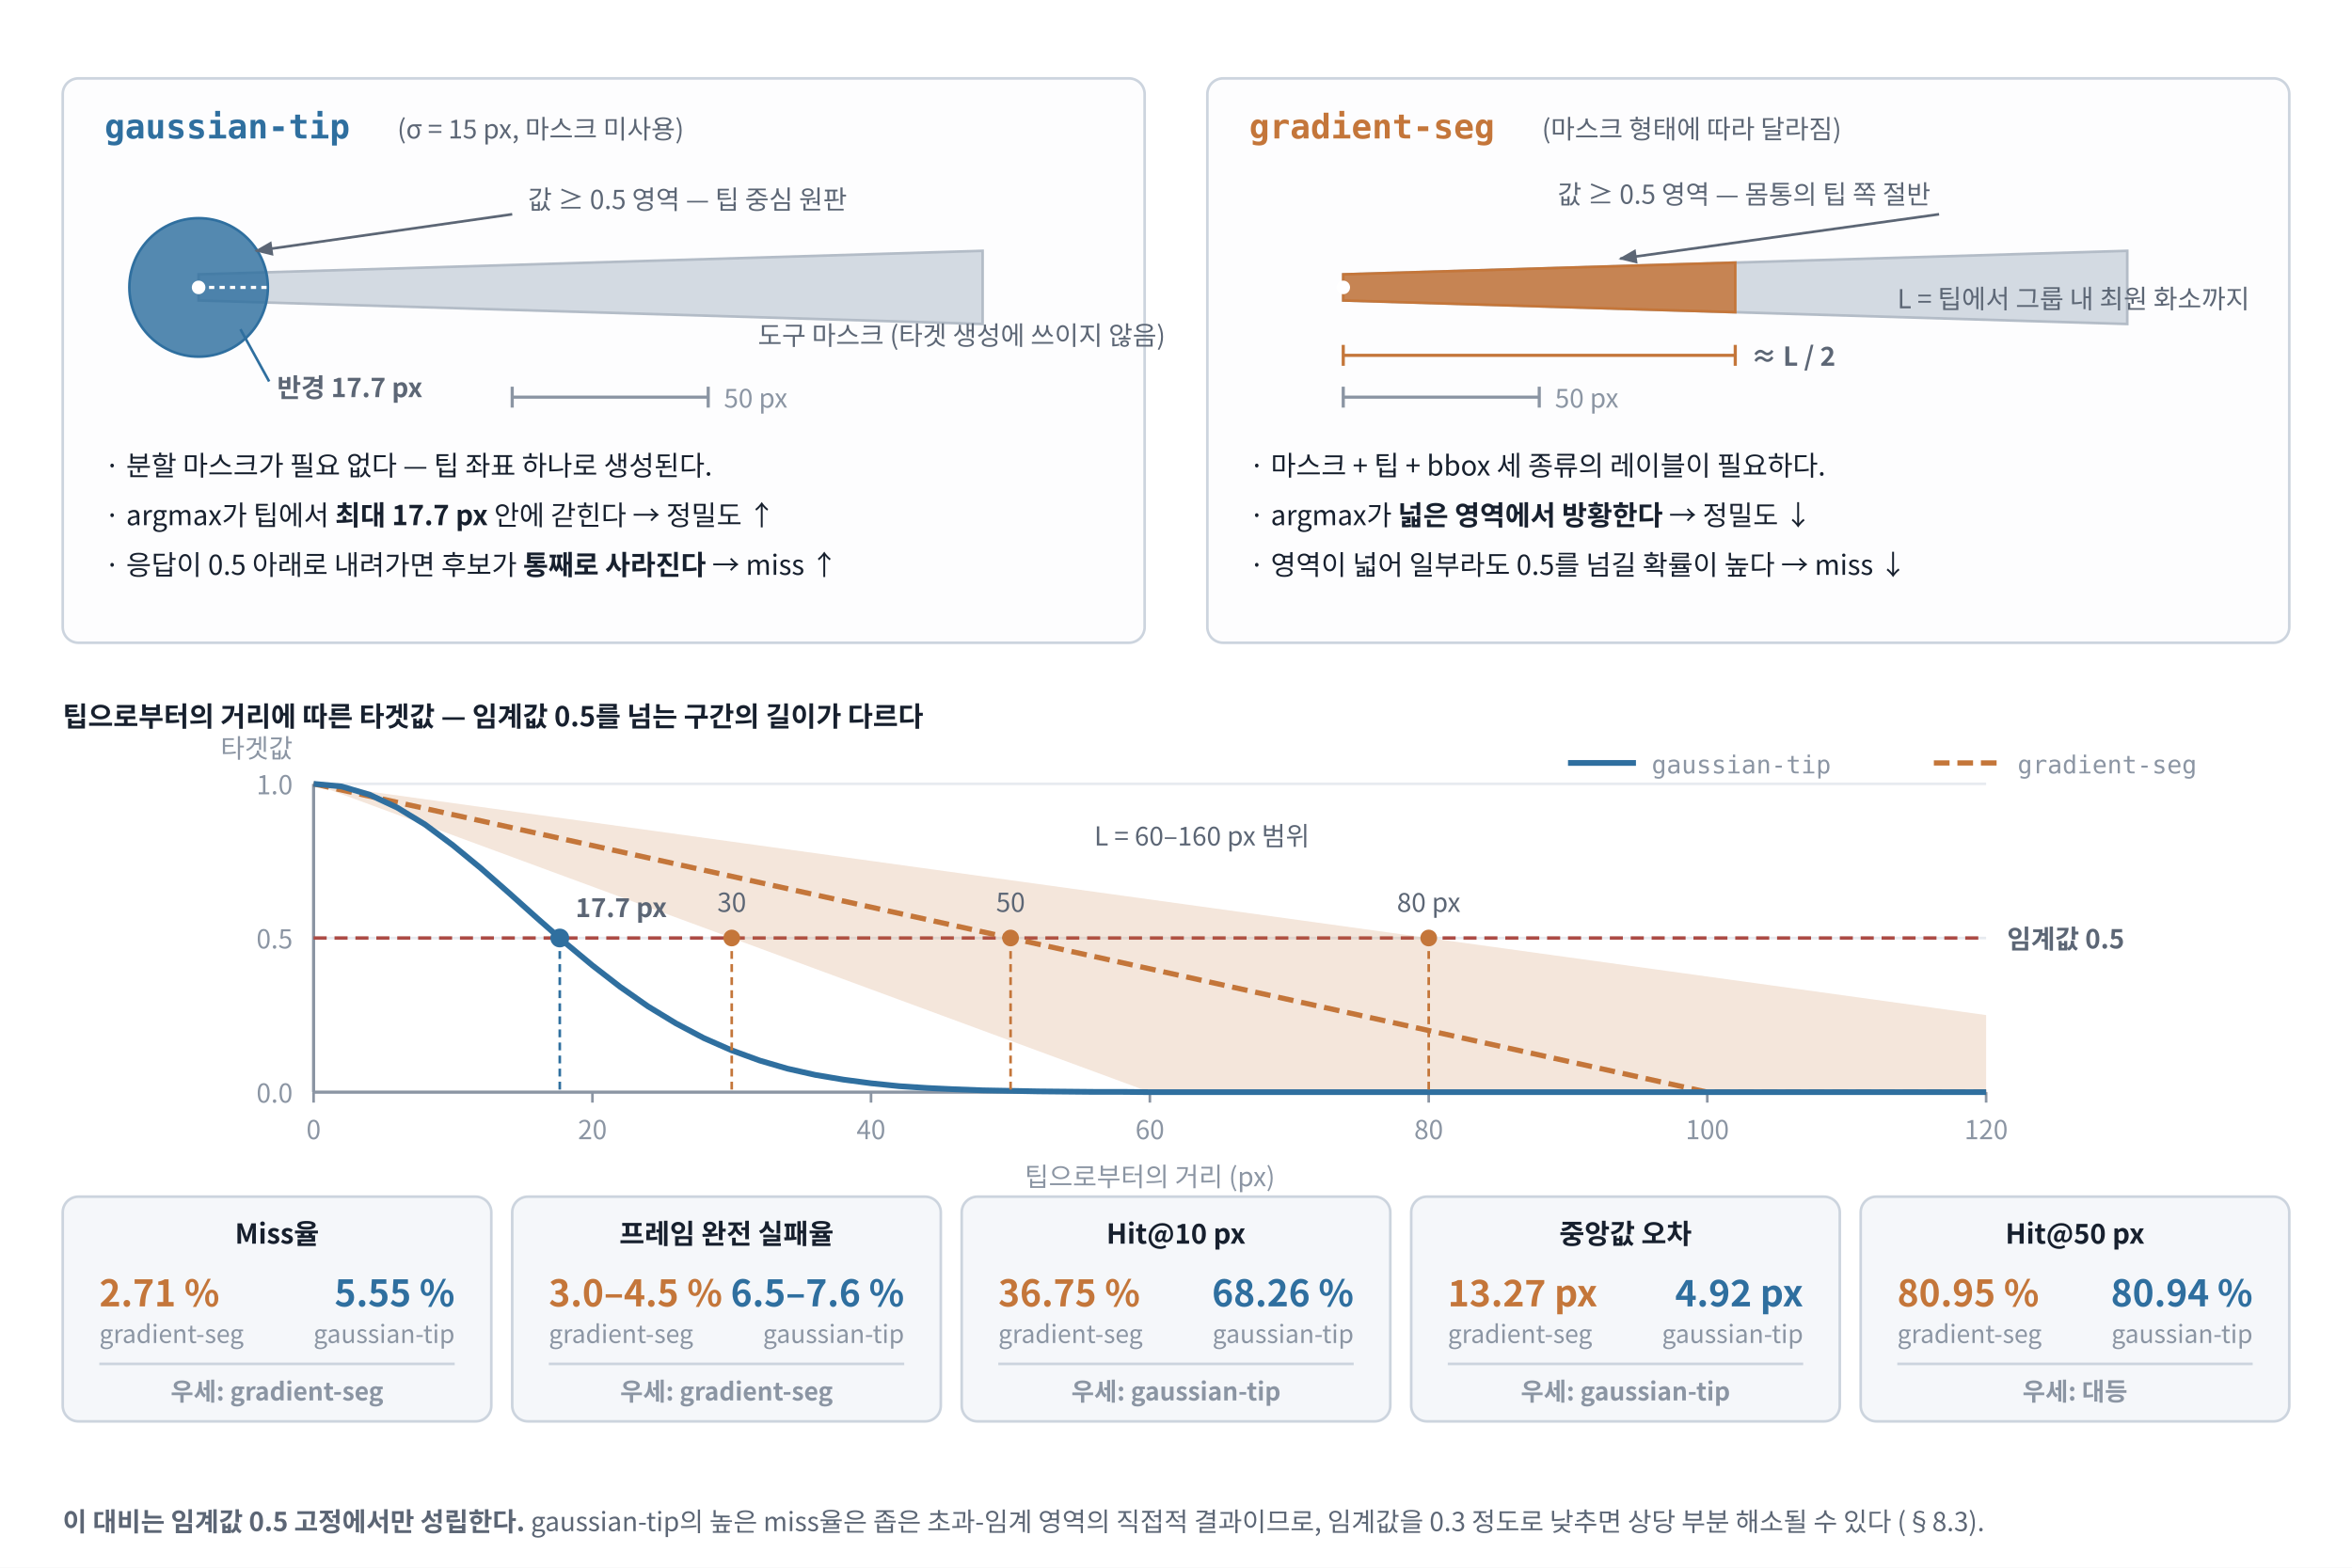
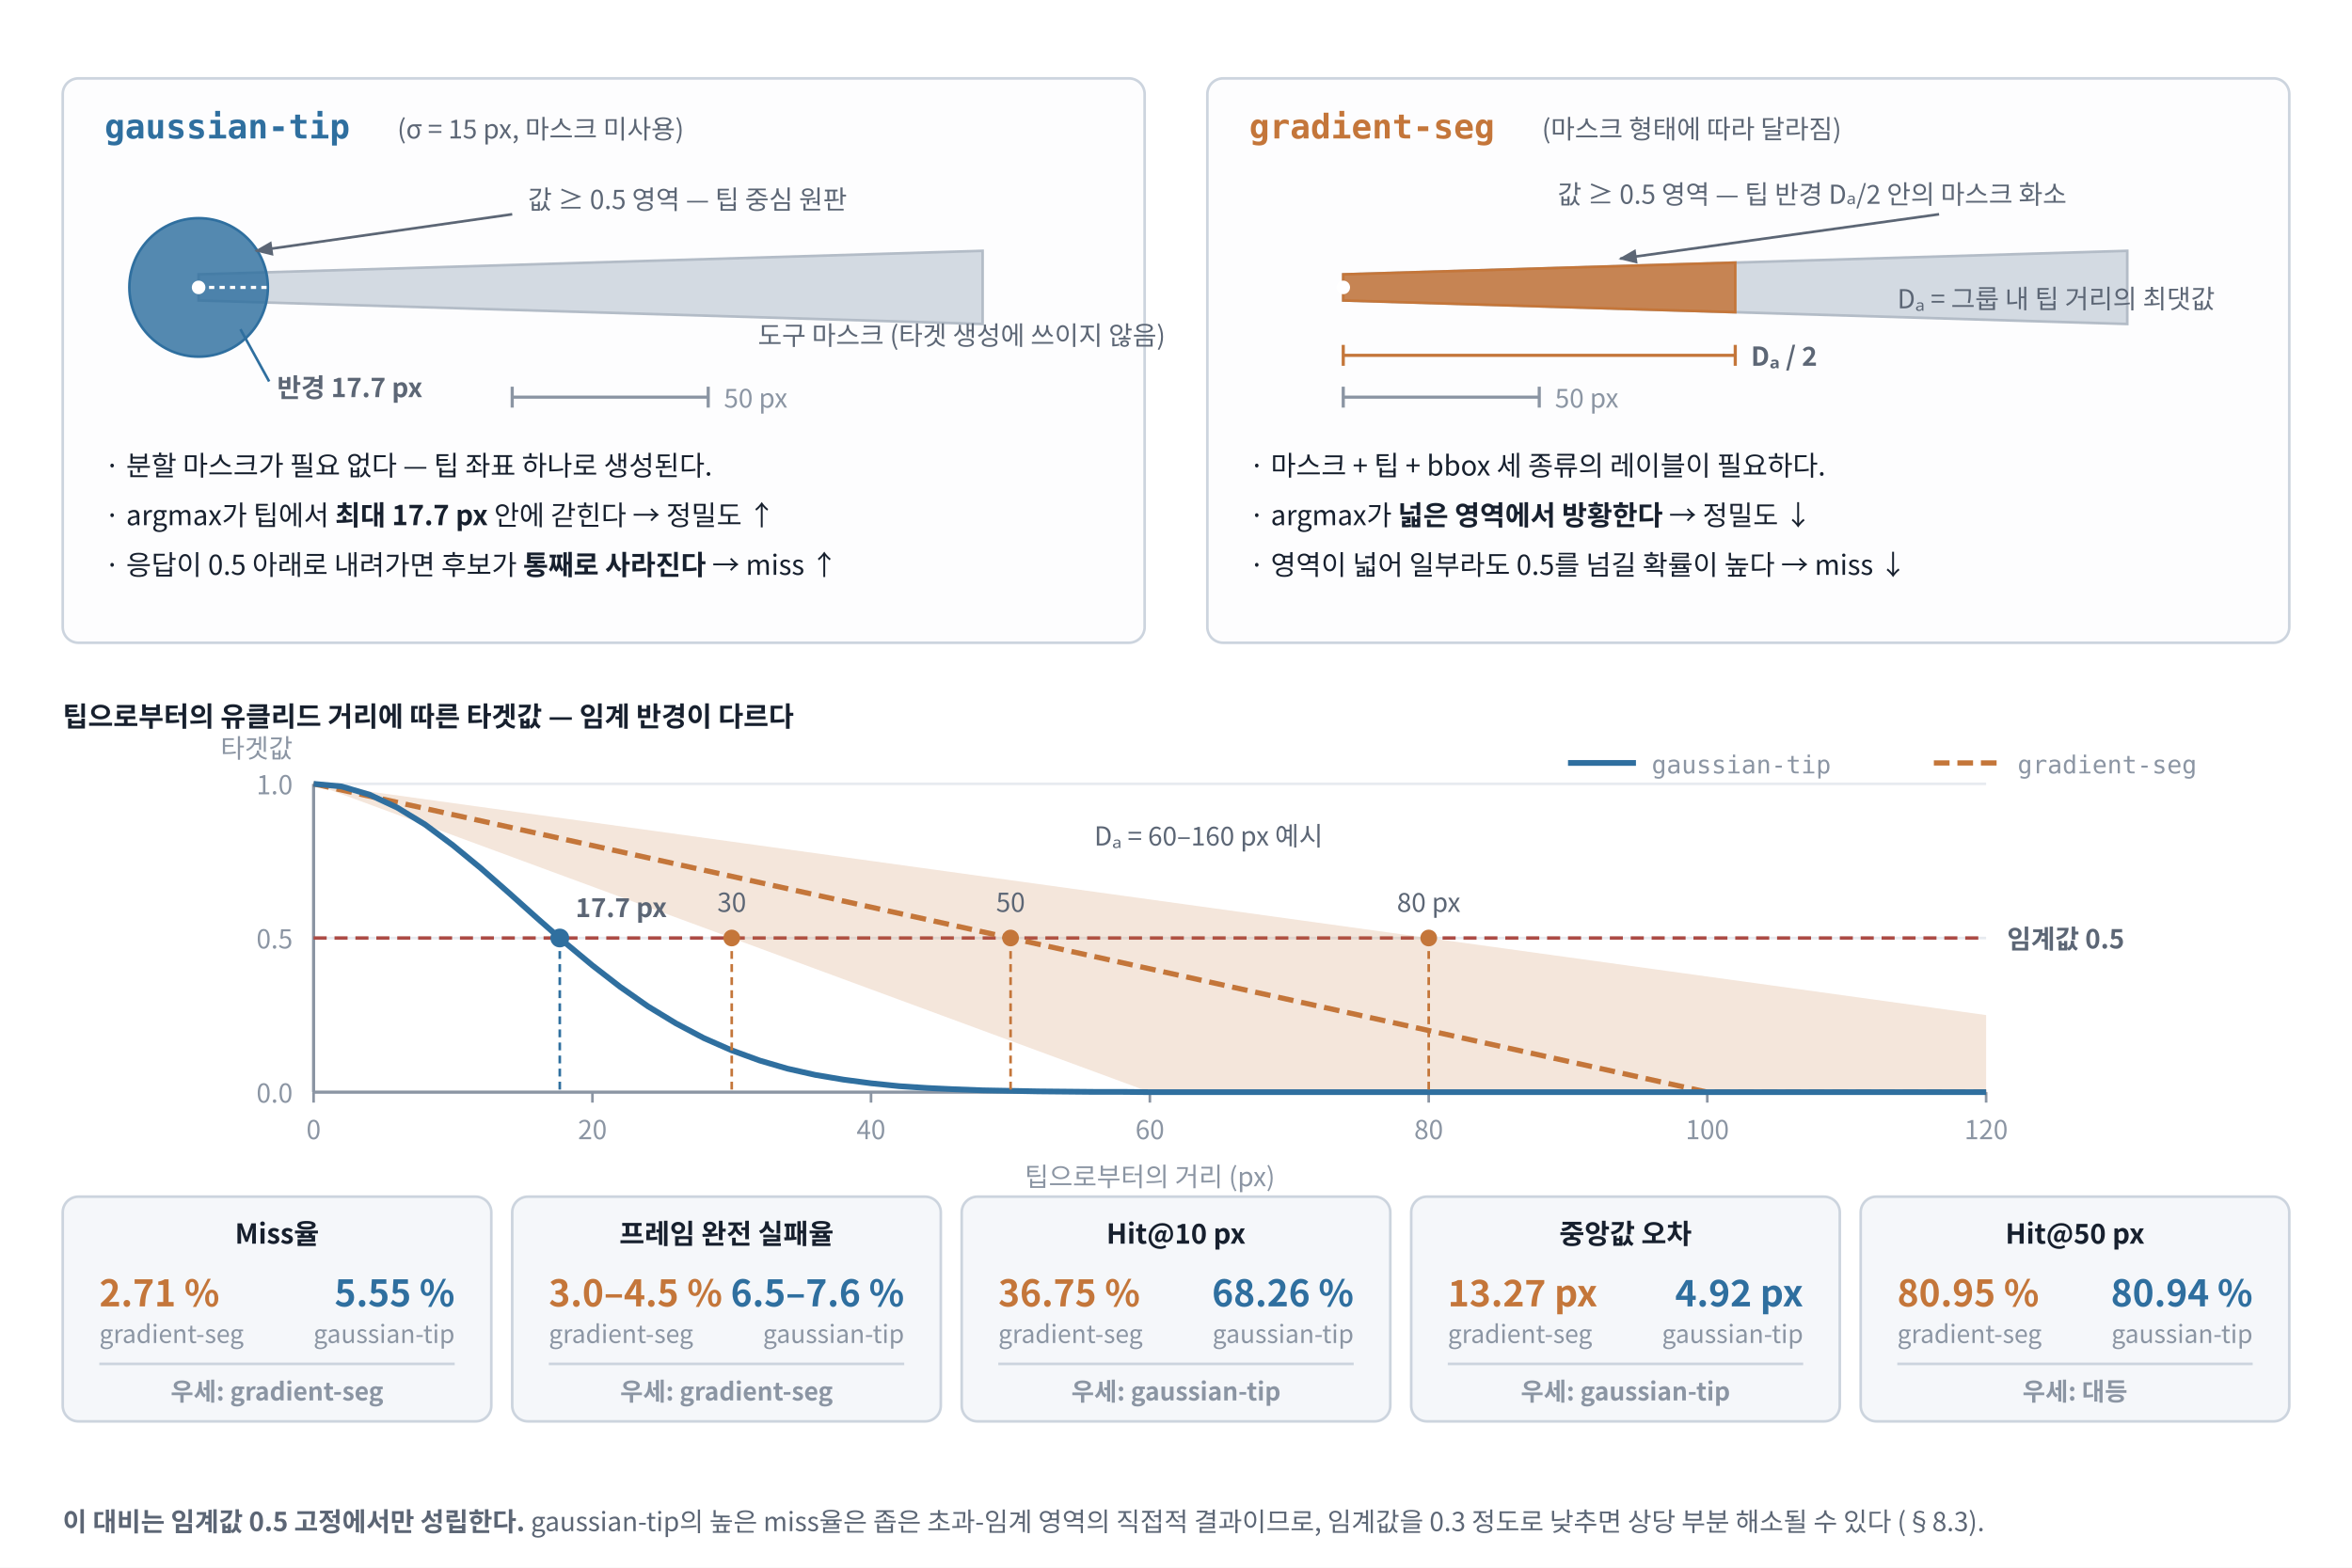
<svg xmlns="http://www.w3.org/2000/svg" width="900" height="600" viewBox="0 0 900 600" role="img" aria-label="gaussian-tip과 gradient-seg의 초과-임계 영역 차이와 그 결과인 정밀도 대 miss율 트레이드오프">
  <style>
    .t{font-family:'Noto Sans CJK KR','NanumGothic','Noto Sans CJK JP',sans-serif}
    .m{font-family:'D2Coding','DejaVu Sans Mono',monospace}
    .ph{font-size:13px;font-weight:700}
    .bl{font-size:10.5px;fill:#17202e}
    .an{font-size:10px;fill:#5c6675}
    .ax{font-size:10px;fill:#8b95a3}
    .cn{font-size:10.5px;font-weight:700;fill:#17202e}
    .cv{font-size:14px;font-weight:700}
    .cs{font-size:9.5px;fill:#8b95a3}
  </style>
  <defs>
    <marker id="f5a" viewBox="0 0 10 8" refX="9" refY="4" markerWidth="7" markerHeight="6" orient="auto">
      <path d="M0 0 L10 4 L0 8 z" fill="#5c6675" />
    </marker>
  </defs>
  <rect width="900" height="600" fill="#ffffff" />
  <rect x="24" y="30" width="414" height="216" rx="6" fill="#fdfdfe" stroke="#ccd4de" />
  <text x="40" y="53" class="t ph m" fill="#2f6f9f">gaussian-tip</text>
  <text x="152" y="53" class="t an">(σ = 15 px, 마스크 미사용)</text>
  <polygon points="76,105 376,96 376,124 76,115" fill="#d3dae2" stroke="#b3bcc7" />
  <circle cx="76" cy="110" r="26.5" fill="#2f6f9f" fill-opacity="0.82" stroke="#2f6f9f" />
  <circle cx="76" cy="110" r="2.6" fill="#ffffff" />
  <line x1="76" y1="110" x2="102.5" y2="110" stroke="#ffffff" stroke-width="1.2" stroke-dasharray="2 2" />
  <text x="106" y="152" class="t an" fill="#2f6f9f" font-weight="700">반경 17.7 px</text>
  <line x1="103" y1="146" x2="92" y2="126" stroke="#2f6f9f" stroke-width="1" />
  <line x1="196" y1="82" x2="98" y2="96" stroke="#5c6675" stroke-width="1" marker-end="url(#f5a)" />
  <text x="202" y="80" class="t an">값 ≥ 0.5 영역 — 팁 중심 원판</text>
  <text x="290" y="132" class="t an">도구 마스크 (타겟 생성에 쓰이지 않음)</text>
  <line x1="196" y1="152" x2="271" y2="152" stroke="#8b95a3" stroke-width="1.2" />
  <line x1="196" y1="148" x2="196" y2="156" stroke="#8b95a3" stroke-width="1.2" />
  <line x1="271" y1="148" x2="271" y2="156" stroke="#8b95a3" stroke-width="1.2" />
  <text x="277" y="156" class="t ax">50 px</text>
  <text x="40" y="182" class="t bl">· 분할 마스크가 필요 없다 — 팁 좌표 하나로 생성된다.</text>
  <text x="40" y="201" class="t bl">· argmax가 팁에서 <tspan font-weight="700">최대 17.7 px</tspan> 안에 갇힌다 → 정밀도 ↑</text>
  <text x="40" y="220" class="t bl">· 응답이 0.5 아래로 내려가면 후보가 <tspan font-weight="700">통째로 사라진다</tspan> → miss ↑</text>
  <rect x="462" y="30" width="414" height="216" rx="6" fill="#fdfdfe" stroke="#ccd4de" />
  <text x="478" y="53" class="t ph m" fill="#c4763a">gradient-seg</text>
  <text x="590" y="53" class="t an">(마스크 형태에 따라 달라짐)</text>
  <polygon points="514,105 814,96 814,124 514,115" fill="#d3dae2" stroke="#b3bcc7" />
  <polygon points="514,105 664,100.5 664,119.5 514,115" fill="#c4763a" fill-opacity="0.85" stroke="#c4763a" />
  <circle cx="514" cy="110" r="2.6" fill="#ffffff" />
  <line x1="742" y1="82" x2="620" y2="99" stroke="#5c6675" stroke-width="1" marker-end="url(#f5a)" />
-   <text x="596" y="78" class="t an">값 ≥ 0.5 영역 — 몸통의 팁 쪽 절반</text>
+   <text x="596" y="78" class="t an">값 ≥ 0.5 영역 — 팁 반경 Dₐ/2 안의 마스크 화소</text>
  <line x1="514" y1="136" x2="664" y2="136" stroke="#c4763a" stroke-width="1.2" />
  <line x1="514" y1="132" x2="514" y2="140" stroke="#c4763a" stroke-width="1.2" />
  <line x1="664" y1="132" x2="664" y2="140" stroke="#c4763a" stroke-width="1.2" />
-   <text x="670" y="140" class="t an" fill="#c4763a" font-weight="700">≈ L / 2</text>
-   <text x="726" y="118" class="t an">L = 팁에서 그룹 내 최원 화소까지</text>
+   <text x="670" y="140" class="t an" fill="#c4763a" font-weight="700">Dₐ / 2</text>
+   <text x="726" y="118" class="t an">Dₐ = 그룹 내 팁 거리의 최댓값</text>
  <line x1="514" y1="152" x2="589" y2="152" stroke="#8b95a3" stroke-width="1.2" />
  <line x1="514" y1="148" x2="514" y2="156" stroke="#8b95a3" stroke-width="1.2" />
  <line x1="589" y1="148" x2="589" y2="156" stroke="#8b95a3" stroke-width="1.2" />
  <text x="595" y="156" class="t ax">50 px</text>
  <text x="478" y="182" class="t bl">· 마스크 + 팁 + bbox 세 종류의 레이블이 필요하다.</text>
  <text x="478" y="201" class="t bl">· argmax가 <tspan font-weight="700">넓은 영역에서 방황한다</tspan> → 정밀도 ↓</text>
  <text x="478" y="220" class="t bl">· 영역이 넓어 일부라도 0.5를 넘길 확률이 높다 → miss ↓</text>
-   <text x="24" y="278" class="t cn">팁으로부터의 거리에 따른 타겟값 — 임계값 0.5를 넘는 구간의 길이가 다르다</text>
+   <text x="24" y="278" class="t cn">팁으로부터의 유클리드 거리에 따른 타겟값 — 임계 반경이 다르다</text>
  <line x1="120" y1="418.0" x2="760" y2="418.0" stroke="#e7ebf0" />
  <text x="112" y="422.0" class="t ax" text-anchor="end">0.0</text>
  <line x1="120" y1="359.0" x2="760" y2="359.0" stroke="#e7ebf0" />
  <text x="112" y="363.0" class="t ax" text-anchor="end">0.5</text>
  <line x1="120" y1="300.0" x2="760" y2="300.0" stroke="#e7ebf0" />
  <text x="112" y="304.0" class="t ax" text-anchor="end">1.0</text>
  <line x1="120.0" y1="418" x2="120.0" y2="422" stroke="#8b95a3" />
  <text x="120.0" y="436" class="t ax" text-anchor="middle">0</text>
  <line x1="226.7" y1="418" x2="226.7" y2="422" stroke="#8b95a3" />
  <text x="226.7" y="436" class="t ax" text-anchor="middle">20</text>
  <line x1="333.3" y1="418" x2="333.3" y2="422" stroke="#8b95a3" />
  <text x="333.3" y="436" class="t ax" text-anchor="middle">40</text>
  <line x1="440.0" y1="418" x2="440.0" y2="422" stroke="#8b95a3" />
  <text x="440.0" y="436" class="t ax" text-anchor="middle">60</text>
  <line x1="546.7" y1="418" x2="546.7" y2="422" stroke="#8b95a3" />
  <text x="546.7" y="436" class="t ax" text-anchor="middle">80</text>
  <line x1="653.3" y1="418" x2="653.3" y2="422" stroke="#8b95a3" />
  <text x="653.3" y="436" class="t ax" text-anchor="middle">100</text>
  <line x1="760.0" y1="418" x2="760.0" y2="422" stroke="#8b95a3" />
  <text x="760.0" y="436" class="t ax" text-anchor="middle">120</text>
  <line x1="120" y1="300" x2="120" y2="418" stroke="#8b95a3" stroke-width="1.2" />
  <line x1="120" y1="418" x2="760" y2="418" stroke="#8b95a3" stroke-width="1.2" />
  <text x="440" y="454" class="t ax" text-anchor="middle">팁으로부터의 거리 (px)</text>
  <text x="112" y="290" class="t ax" text-anchor="end">타겟값</text>
  <line x1="120" y1="359.0" x2="760" y2="359.0" stroke="#ac4b45" stroke-width="1.3" stroke-dasharray="5 3" />
  <text x="768" y="363.0" class="t an" fill="#ac4b45" font-weight="700">임계값 0.5</text>
  <polygon points="120.0,300.0 760.0,388.5 760.0,418.0 440.0,418.0" fill="#c4763a" fill-opacity="0.18" />
  <polyline points="120.0,300.0 653.3,418.0 760.0,418.0" fill="none" stroke="#c4763a" stroke-width="2" stroke-dasharray="6 3" />
  <polyline points="120.0,300.0 130.7,301.0 141.3,304.1 152.0,309.1 162.7,315.6 173.3,323.5 184.0,332.3 194.7,341.7 205.3,351.2 216.0,360.6 226.7,369.5 237.3,377.7 248.0,385.2 258.7,391.7 269.3,397.3 280.0,402.0 290.7,405.9 301.3,409.0 312.0,411.4 322.7,413.2 333.3,414.6 344.0,415.7 354.7,416.4 365.3,416.9 376.0,417.3 386.7,417.5 397.3,417.7 408.0,417.8 418.7,417.9 429.3,417.9 440.0,418.0 450.7,418.0 461.3,418.0 472.0,418.0 482.7,418.0 493.3,418.0 504.0,418.0 514.7,418.0 525.3,418.0 536.0,418.0 546.7,418.0 557.3,418.0 568.0,418.0 578.7,418.0 589.3,418.0 600.0,418.0 610.7,418.0 621.3,418.0 632.0,418.0 642.7,418.0 653.3,418.0 664.0,418.0 674.7,418.0 685.3,418.0 696.0,418.0 706.7,418.0 717.3,418.0 728.0,418.0 738.7,418.0 749.3,418.0 760.0,418.0" fill="none" stroke="#2f6f9f" stroke-width="2.2" />
  <line x1="214.2" y1="359.0" x2="214.2" y2="418" stroke="#2f6f9f" stroke-width="1" stroke-dasharray="3 2" />
  <circle cx="214.2" cy="359.0" r="3.6" fill="#2f6f9f" />
  <text x="220.2" y="351.0" class="t an" fill="#2f6f9f" font-weight="700">17.7 px</text>
  <line x1="280.0" y1="359.0" x2="280.0" y2="418" stroke="#c4763a" stroke-width="1" stroke-dasharray="3 2" />
  <circle cx="280.0" cy="359.0" r="3.2" fill="#c4763a" />
  <line x1="386.7" y1="359.0" x2="386.7" y2="418" stroke="#c4763a" stroke-width="1" stroke-dasharray="3 2" />
  <circle cx="386.7" cy="359.0" r="3.2" fill="#c4763a" />
  <line x1="546.7" y1="359.0" x2="546.7" y2="418" stroke="#c4763a" stroke-width="1" stroke-dasharray="3 2" />
  <circle cx="546.7" cy="359.0" r="3.2" fill="#c4763a" />
  <text x="280.0" y="349.0" class="t an" fill="#c4763a" text-anchor="middle">30</text>
  <text x="386.7" y="349.0" class="t an" fill="#c4763a" text-anchor="middle">50</text>
  <text x="546.7" y="349.0" class="t an" fill="#c4763a" text-anchor="middle">80 px</text>
-   <text x="418.7" y="323.6" class="t an" fill="#c4763a">L = 60–160 px 범위</text>
+   <text x="418.7" y="323.6" class="t an" fill="#c4763a">Dₐ = 60–160 px 예시</text>
  <line x1="600" y1="292" x2="626" y2="292" stroke="#2f6f9f" stroke-width="2.2" />
  <text x="632" y="296" class="t ax">
    <tspan class="m" font-size="9.5">gaussian-tip</tspan>
  </text>
  <line x1="740" y1="292" x2="766" y2="292" stroke="#c4763a" stroke-width="2" stroke-dasharray="6 3" />
  <text x="772" y="296" class="t ax">
    <tspan class="m" font-size="9.5">gradient-seg</tspan>
  </text>
  <rect x="24" y="458" width="164" height="86" rx="6" fill="#f5f7fa" stroke="#ccd4de" />
  <text x="106" y="476" class="t cn" text-anchor="middle">Miss율</text>
  <text x="38" y="500" class="t cv" fill="#c4763a">2.71 %</text>
  <text x="174" y="500" class="t cv" fill="#2f6f9f" text-anchor="end">5.55 %</text>
  <text x="38" y="514" class="t cs">gradient-seg</text>
  <text x="174" y="514" class="t cs" text-anchor="end">gaussian-tip</text>
  <line x1="38" y1="522" x2="174" y2="522" stroke="#ccd4de" />
  <text x="106" y="536" class="t cs" fill="#c4763a" font-weight="700" text-anchor="middle">우세: gradient-seg</text>
  <rect x="196" y="458" width="164" height="86" rx="6" fill="#f5f7fa" stroke="#ccd4de" />
  <text x="278" y="476" class="t cn" text-anchor="middle">프레임 완전 실패율</text>
  <text x="210" y="500" class="t cv" font-size="12" fill="#c4763a">3.0–4.5 %</text>
  <text x="346" y="500" class="t cv" font-size="12" fill="#2f6f9f" text-anchor="end">6.5–7.6 %</text>
  <text x="210" y="514" class="t cs">gradient-seg</text>
  <text x="346" y="514" class="t cs" text-anchor="end">gaussian-tip</text>
  <line x1="210" y1="522" x2="346" y2="522" stroke="#ccd4de" />
  <text x="278" y="536" class="t cs" fill="#c4763a" font-weight="700" text-anchor="middle">우세: gradient-seg</text>
  <rect x="368" y="458" width="164" height="86" rx="6" fill="#f5f7fa" stroke="#ccd4de" />
  <text x="450" y="476" class="t cn" text-anchor="middle">Hit@10 px</text>
  <text x="382" y="500" class="t cv" fill="#c4763a">36.75 %</text>
  <text x="518" y="500" class="t cv" fill="#2f6f9f" text-anchor="end">68.26 %</text>
  <text x="382" y="514" class="t cs">gradient-seg</text>
  <text x="518" y="514" class="t cs" text-anchor="end">gaussian-tip</text>
  <line x1="382" y1="522" x2="518" y2="522" stroke="#ccd4de" />
  <text x="450" y="536" class="t cs" fill="#2f6f9f" font-weight="700" text-anchor="middle">우세: gaussian-tip</text>
  <rect x="540" y="458" width="164" height="86" rx="6" fill="#f5f7fa" stroke="#ccd4de" />
  <text x="622" y="476" class="t cn" text-anchor="middle">중앙값 오차</text>
  <text x="554" y="500" class="t cv" fill="#c4763a">13.27 px</text>
  <text x="690" y="500" class="t cv" fill="#2f6f9f" text-anchor="end">4.92 px</text>
  <text x="554" y="514" class="t cs">gradient-seg</text>
  <text x="690" y="514" class="t cs" text-anchor="end">gaussian-tip</text>
  <line x1="554" y1="522" x2="690" y2="522" stroke="#ccd4de" />
  <text x="622" y="536" class="t cs" fill="#2f6f9f" font-weight="700" text-anchor="middle">우세: gaussian-tip</text>
  <rect x="712" y="458" width="164" height="86" rx="6" fill="#f5f7fa" stroke="#ccd4de" />
  <text x="794" y="476" class="t cn" text-anchor="middle">Hit@50 px</text>
  <text x="726" y="500" class="t cv" fill="#c4763a">80.95 %</text>
  <text x="862" y="500" class="t cv" fill="#2f6f9f" text-anchor="end">80.94 %</text>
  <text x="726" y="514" class="t cs">gradient-seg</text>
  <text x="862" y="514" class="t cs" text-anchor="end">gaussian-tip</text>
  <line x1="726" y1="522" x2="862" y2="522" stroke="#ccd4de" />
  <text x="794" y="536" class="t cs" fill="#5c6675" font-weight="700" text-anchor="middle">우세: 대등</text>
  <text x="24" y="586" class="t an">
    <tspan font-weight="700">이 대비는 임계값 0.5 고정에서만 성립한다.</tspan> gaussian-tip의 높은 miss율은 좁은 초과-임계 영역의 직접적 결과이므로, 임계값을 0.3 정도로 낮추면 상당 부분 해소될 수 있다 (§8.3).</text>
</svg>
